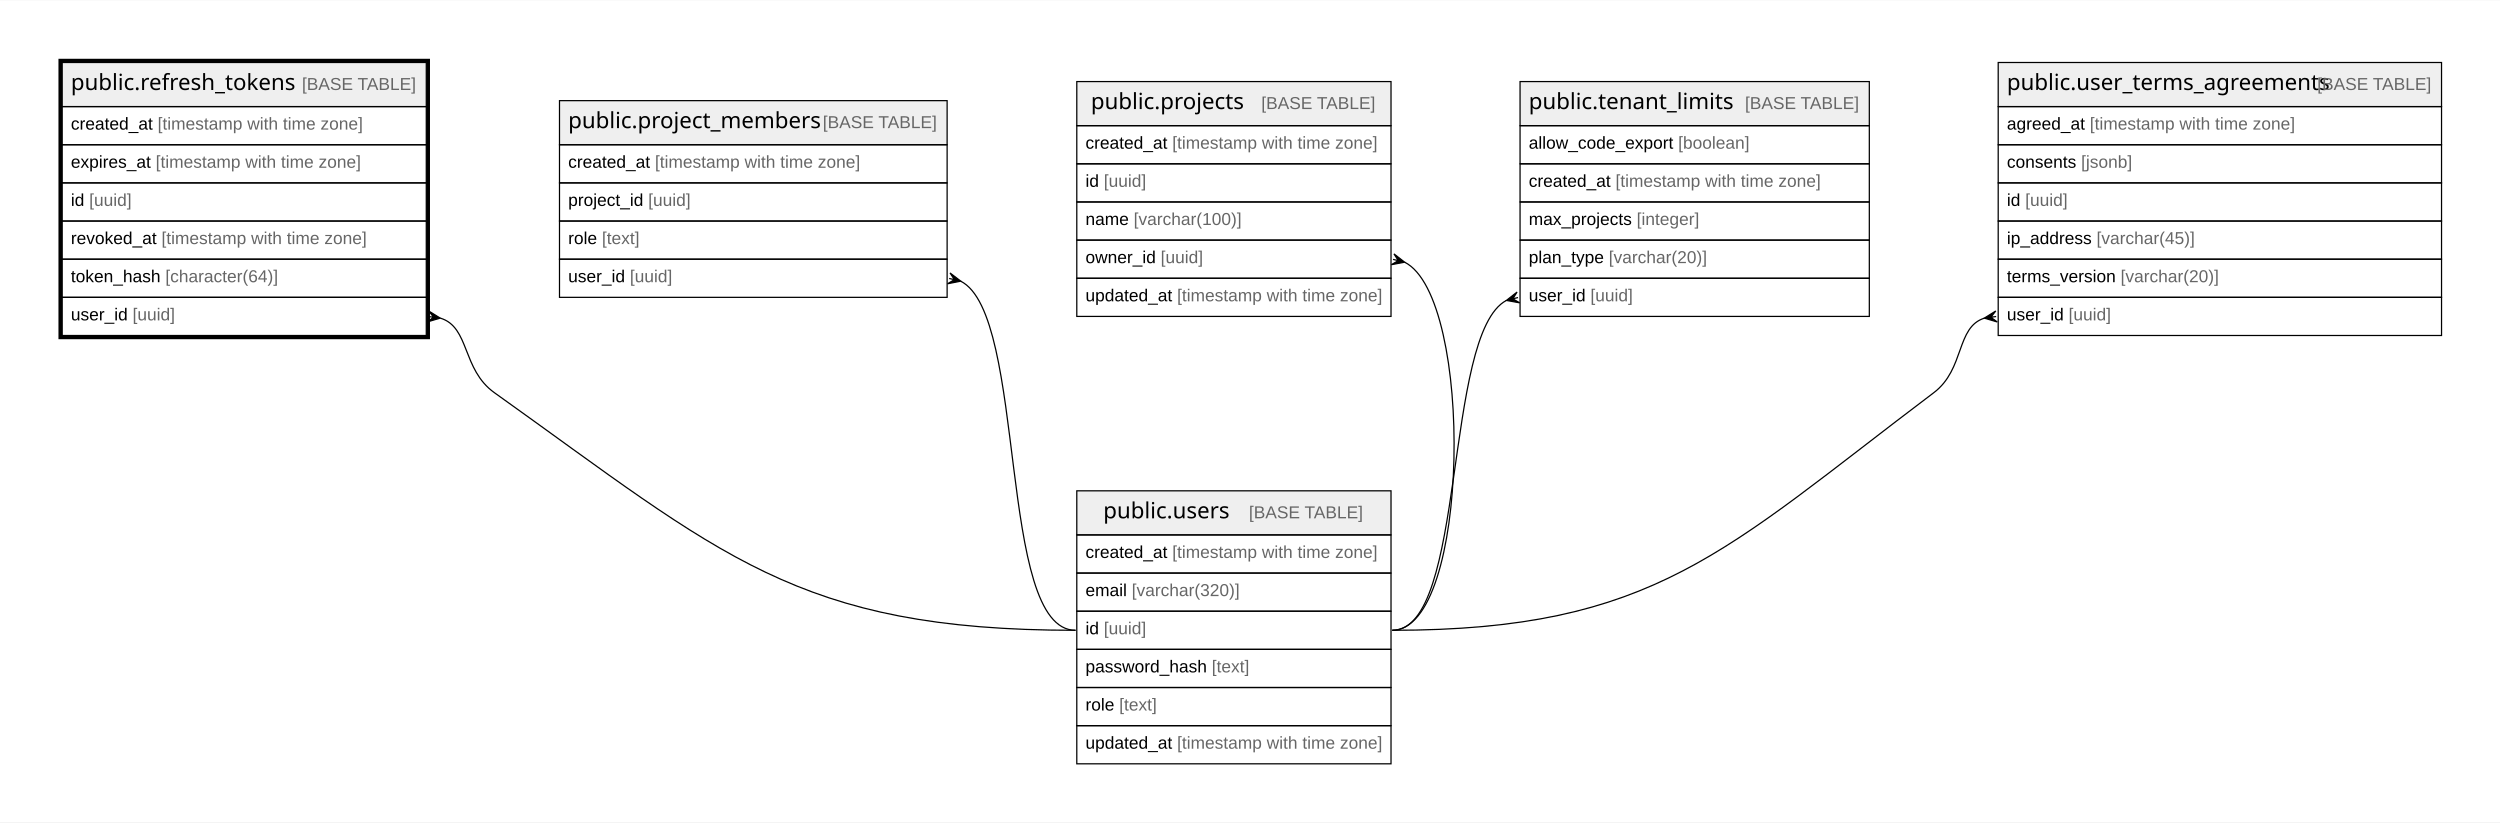
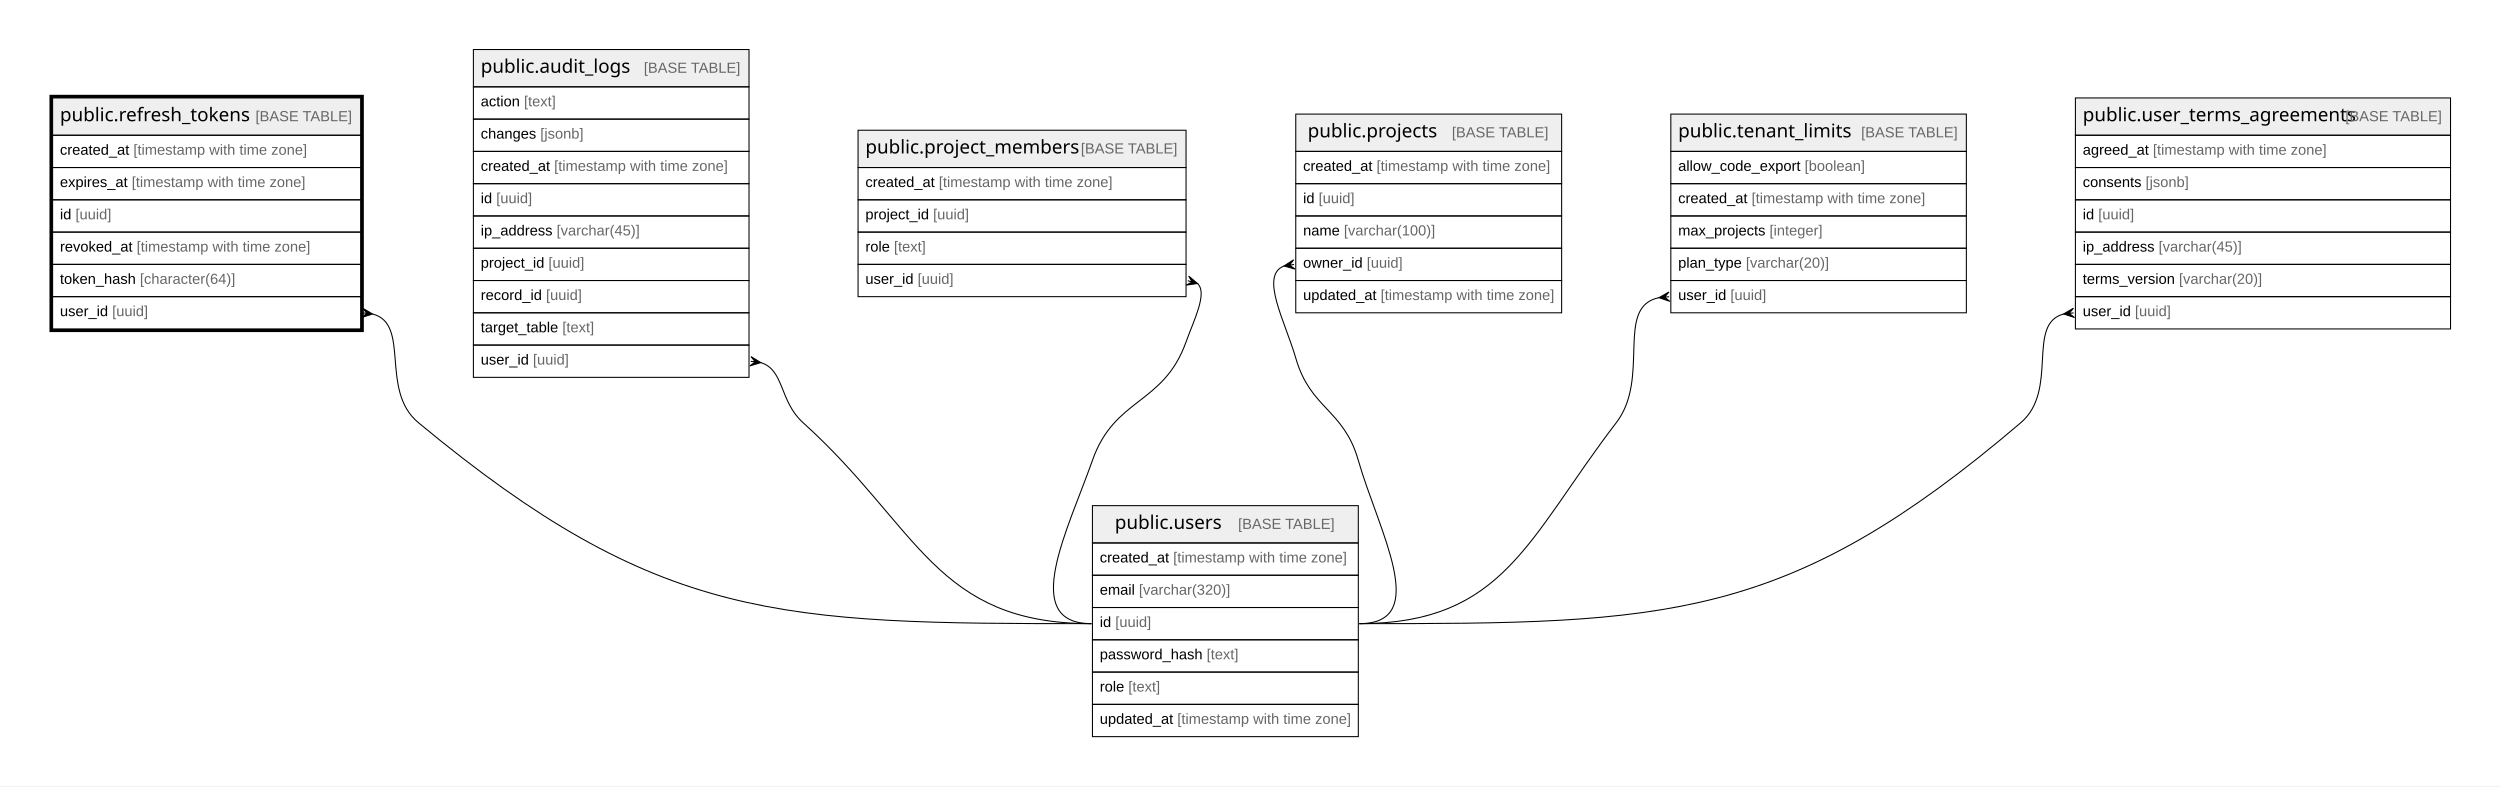
- <svg xmlns="http://www.w3.org/2000/svg" width="2018pt" height="664pt" viewBox="0.00 0.00 2018.33 663.60">
-   <g id="graph0" class="graph" transform="scale(1 1) rotate(0) translate(4 659.6)">
-     <polygon fill="white" stroke="none" points="-4,4 -4,-659.6 2014.33,-659.6 2014.33,4 -4,4" />
+ <svg xmlns="http://www.w3.org/2000/svg" width="2385pt" height="750pt" viewBox="0.00 0.00 2385.33 750.00">
+   <g id="graph0" class="graph" transform="scale(1 1) rotate(0) translate(4 746)">
+     <polygon fill="white" stroke="none" points="-4,4 -4,-746 2381.33,-746 2381.33,4 -4,4" />
    <g id="node1" class="node">
-       <polygon fill="#efefef" stroke="none" points="46.2,-573.8 46.2,-609.4 340.14,-609.4 340.14,-573.8 46.2,-573.8" />
-       <polygon fill="none" stroke="black" points="46.2,-573.8 46.2,-609.4 340.14,-609.4 340.14,-573.8 46.2,-573.8" />
-       <text text-anchor="start" x="53.2" y="-587.2" font-family="Arial Bold" font-size="18.00">public.refresh_tokens</text>
-       <text text-anchor="start" x="208.65" y="-587.2" font-family="Arial" font-size="14.00">    </text>
-       <text text-anchor="start" x="239.77" y="-587.2" font-family="Arial" font-size="14.00" fill="#666666">[BASE TABLE]</text>
-       <polygon fill="none" stroke="black" points="46.2,-543 46.2,-573.8 340.14,-573.8 340.14,-543 46.2,-543" />
-       <text text-anchor="start" x="53.2" y="-555.2" font-family="Arial" font-size="14.00">created_at </text>
-       <text text-anchor="start" x="123.25" y="-555.2" font-family="Arial" font-size="14.00" fill="#666666">[timestamp with time zone]</text>
-       <polygon fill="none" stroke="black" points="46.2,-512.2 46.2,-543 340.14,-543 340.14,-512.2 46.2,-512.2" />
-       <text text-anchor="start" x="53.2" y="-524.4" font-family="Arial" font-size="14.00">expires_at </text>
-       <text text-anchor="start" x="121.68" y="-524.4" font-family="Arial" font-size="14.00" fill="#666666">[timestamp with time zone]</text>
-       <polygon fill="none" stroke="black" points="46.2,-481.4 46.2,-512.2 340.14,-512.2 340.14,-481.4 46.2,-481.4" />
-       <text text-anchor="start" x="53.2" y="-493.6" font-family="Arial" font-size="14.00">id </text>
-       <text text-anchor="start" x="67.99" y="-493.6" font-family="Arial" font-size="14.00" fill="#666666">[uuid]</text>
-       <polygon fill="none" stroke="black" points="46.2,-450.6 46.2,-481.4 340.14,-481.4 340.14,-450.6 46.2,-450.6" />
-       <text text-anchor="start" x="53.2" y="-462.8" font-family="Arial" font-size="14.00">revoked_at </text>
-       <text text-anchor="start" x="126.36" y="-462.8" font-family="Arial" font-size="14.00" fill="#666666">[timestamp with time zone]</text>
-       <polygon fill="none" stroke="black" points="46.2,-419.8 46.2,-450.6 340.14,-450.6 340.14,-419.8 46.2,-419.8" />
-       <text text-anchor="start" x="53.2" y="-432" font-family="Arial" font-size="14.00">token_hash </text>
-       <text text-anchor="start" x="129.48" y="-432" font-family="Arial" font-size="14.00" fill="#666666">[character(64)]</text>
-       <polygon fill="none" stroke="black" points="46.2,-389 46.2,-419.8 340.14,-419.8 340.14,-389 46.2,-389" />
-       <text text-anchor="start" x="53.2" y="-401.2" font-family="Arial" font-size="14.00">user_id </text>
-       <text text-anchor="start" x="103.01" y="-401.2" font-family="Arial" font-size="14.00" fill="#666666">[uuid]</text>
-       <polygon fill="none" stroke="black" stroke-width="3" points="44.7,-387.5 44.7,-610.9 341.64,-610.9 341.64,-387.5 44.7,-387.5" />
+       <polygon fill="#efefef" stroke="none" points="46.2,-617 46.2,-652.6 340.14,-652.6 340.14,-617 46.2,-617" />
+       <polygon fill="none" stroke="black" points="46.2,-617 46.2,-652.6 340.14,-652.6 340.14,-617 46.2,-617" />
+       <text text-anchor="start" x="53.2" y="-630.4" font-family="Arial Bold" font-size="18.00">public.refresh_tokens</text>
+       <text text-anchor="start" x="208.65" y="-630.4" font-family="Arial" font-size="14.00">    </text>
+       <text text-anchor="start" x="239.77" y="-630.4" font-family="Arial" font-size="14.00" fill="#666666">[BASE TABLE]</text>
+       <polygon fill="none" stroke="black" points="46.2,-586.2 46.2,-617 340.14,-617 340.14,-586.2 46.2,-586.2" />
+       <text text-anchor="start" x="53.2" y="-598.4" font-family="Arial" font-size="14.00">created_at </text>
+       <text text-anchor="start" x="123.25" y="-598.4" font-family="Arial" font-size="14.00" fill="#666666">[timestamp with time zone]</text>
+       <polygon fill="none" stroke="black" points="46.2,-555.4 46.2,-586.2 340.14,-586.2 340.14,-555.4 46.2,-555.4" />
+       <text text-anchor="start" x="53.2" y="-567.6" font-family="Arial" font-size="14.00">expires_at </text>
+       <text text-anchor="start" x="121.68" y="-567.6" font-family="Arial" font-size="14.00" fill="#666666">[timestamp with time zone]</text>
+       <polygon fill="none" stroke="black" points="46.2,-524.6 46.2,-555.4 340.14,-555.4 340.14,-524.6 46.2,-524.6" />
+       <text text-anchor="start" x="53.2" y="-536.8" font-family="Arial" font-size="14.00">id </text>
+       <text text-anchor="start" x="67.99" y="-536.8" font-family="Arial" font-size="14.00" fill="#666666">[uuid]</text>
+       <polygon fill="none" stroke="black" points="46.2,-493.8 46.2,-524.6 340.14,-524.6 340.14,-493.8 46.2,-493.8" />
+       <text text-anchor="start" x="53.2" y="-506" font-family="Arial" font-size="14.00">revoked_at </text>
+       <text text-anchor="start" x="126.36" y="-506" font-family="Arial" font-size="14.00" fill="#666666">[timestamp with time zone]</text>
+       <polygon fill="none" stroke="black" points="46.2,-463 46.2,-493.8 340.14,-493.8 340.14,-463 46.2,-463" />
+       <text text-anchor="start" x="53.2" y="-475.2" font-family="Arial" font-size="14.00">token_hash </text>
+       <text text-anchor="start" x="129.48" y="-475.2" font-family="Arial" font-size="14.00" fill="#666666">[character(64)]</text>
+       <polygon fill="none" stroke="black" points="46.2,-432.2 46.2,-463 340.14,-463 340.14,-432.2 46.2,-432.2" />
+       <text text-anchor="start" x="53.2" y="-444.4" font-family="Arial" font-size="14.00">user_id </text>
+       <text text-anchor="start" x="103.01" y="-444.4" font-family="Arial" font-size="14.00" fill="#666666">[uuid]</text>
+       <polygon fill="none" stroke="black" stroke-width="3" points="44.7,-430.7 44.7,-654.1 341.64,-654.1 341.64,-430.7 44.7,-430.7" />
    </g>
    <g id="node2" class="node">
-       <polygon fill="#efefef" stroke="none" points="865.33,-228 865.33,-263.6 1119.01,-263.6 1119.01,-228 865.33,-228" />
-       <polygon fill="none" stroke="black" points="865.33,-228 865.33,-263.6 1119.01,-263.6 1119.01,-228 865.33,-228" />
-       <text text-anchor="start" x="886.68" y="-241.4" font-family="Arial Bold" font-size="18.00">public.users</text>
-       <text text-anchor="start" x="973.17" y="-241.4" font-family="Arial" font-size="14.00">    </text>
-       <text text-anchor="start" x="1004.29" y="-241.4" font-family="Arial" font-size="14.00" fill="#666666">[BASE TABLE]</text>
-       <polygon fill="none" stroke="black" points="865.33,-197.2 865.33,-228 1119.01,-228 1119.01,-197.2 865.33,-197.2" />
-       <text text-anchor="start" x="872.33" y="-209.4" font-family="Arial" font-size="14.00">created_at </text>
-       <text text-anchor="start" x="942.38" y="-209.4" font-family="Arial" font-size="14.00" fill="#666666">[timestamp with time zone]</text>
-       <polygon fill="none" stroke="black" points="865.33,-166.4 865.33,-197.2 1119.01,-197.2 1119.01,-166.4 865.33,-166.4" />
-       <text text-anchor="start" x="872.33" y="-178.6" font-family="Arial" font-size="14.00">email </text>
-       <text text-anchor="start" x="909.67" y="-178.6" font-family="Arial" font-size="14.00" fill="#666666">[varchar(320)]</text>
-       <polygon fill="none" stroke="black" points="865.33,-135.6 865.33,-166.4 1119.01,-166.4 1119.01,-135.6 865.33,-135.6" />
-       <text text-anchor="start" x="872.33" y="-147.8" font-family="Arial" font-size="14.00">id </text>
-       <text text-anchor="start" x="887.12" y="-147.8" font-family="Arial" font-size="14.00" fill="#666666">[uuid]</text>
-       <polygon fill="none" stroke="black" points="865.33,-104.8 865.33,-135.6 1119.01,-135.6 1119.01,-104.8 865.33,-104.8" />
-       <text text-anchor="start" x="872.33" y="-117" font-family="Arial" font-size="14.00">password_hash </text>
-       <text text-anchor="start" x="974.28" y="-117" font-family="Arial" font-size="14.00" fill="#666666">[text]</text>
-       <polygon fill="none" stroke="black" points="865.33,-74 865.33,-104.8 1119.01,-104.8 1119.01,-74 865.33,-74" />
-       <text text-anchor="start" x="872.33" y="-86.2" font-family="Arial" font-size="14.00">role </text>
-       <text text-anchor="start" x="899.56" y="-86.2" font-family="Arial" font-size="14.00" fill="#666666">[text]</text>
-       <polygon fill="none" stroke="black" points="865.33,-43.2 865.33,-74 1119.01,-74 1119.01,-43.2 865.33,-43.2" />
-       <text text-anchor="start" x="872.33" y="-55.4" font-family="Arial" font-size="14.00">updated_at </text>
-       <text text-anchor="start" x="946.29" y="-55.4" font-family="Arial" font-size="14.00" fill="#666666">[timestamp with time zone]</text>
+       <polygon fill="#efefef" stroke="none" points="1038.33,-228 1038.33,-263.6 1292.01,-263.6 1292.01,-228 1038.33,-228" />
+       <polygon fill="none" stroke="black" points="1038.33,-228 1038.33,-263.6 1292.01,-263.6 1292.01,-228 1038.33,-228" />
+       <text text-anchor="start" x="1059.68" y="-241.4" font-family="Arial Bold" font-size="18.00">public.users</text>
+       <text text-anchor="start" x="1146.17" y="-241.4" font-family="Arial" font-size="14.00">    </text>
+       <text text-anchor="start" x="1177.29" y="-241.4" font-family="Arial" font-size="14.00" fill="#666666">[BASE TABLE]</text>
+       <polygon fill="none" stroke="black" points="1038.33,-197.2 1038.33,-228 1292.01,-228 1292.01,-197.2 1038.33,-197.2" />
+       <text text-anchor="start" x="1045.33" y="-209.4" font-family="Arial" font-size="14.00">created_at </text>
+       <text text-anchor="start" x="1115.38" y="-209.4" font-family="Arial" font-size="14.00" fill="#666666">[timestamp with time zone]</text>
+       <polygon fill="none" stroke="black" points="1038.33,-166.4 1038.33,-197.2 1292.01,-197.2 1292.01,-166.4 1038.33,-166.4" />
+       <text text-anchor="start" x="1045.33" y="-178.6" font-family="Arial" font-size="14.00">email </text>
+       <text text-anchor="start" x="1082.67" y="-178.6" font-family="Arial" font-size="14.00" fill="#666666">[varchar(320)]</text>
+       <polygon fill="none" stroke="black" points="1038.33,-135.6 1038.33,-166.4 1292.01,-166.4 1292.01,-135.6 1038.33,-135.6" />
+       <text text-anchor="start" x="1045.33" y="-147.8" font-family="Arial" font-size="14.00">id </text>
+       <text text-anchor="start" x="1060.12" y="-147.8" font-family="Arial" font-size="14.00" fill="#666666">[uuid]</text>
+       <polygon fill="none" stroke="black" points="1038.33,-104.8 1038.33,-135.6 1292.01,-135.6 1292.01,-104.8 1038.33,-104.8" />
+       <text text-anchor="start" x="1045.33" y="-117" font-family="Arial" font-size="14.00">password_hash </text>
+       <text text-anchor="start" x="1147.28" y="-117" font-family="Arial" font-size="14.00" fill="#666666">[text]</text>
+       <polygon fill="none" stroke="black" points="1038.33,-74 1038.33,-104.8 1292.01,-104.8 1292.01,-74 1038.33,-74" />
+       <text text-anchor="start" x="1045.33" y="-86.2" font-family="Arial" font-size="14.00">role </text>
+       <text text-anchor="start" x="1072.56" y="-86.2" font-family="Arial" font-size="14.00" fill="#666666">[text]</text>
+       <polygon fill="none" stroke="black" points="1038.33,-43.2 1038.33,-74 1292.01,-74 1292.01,-43.2 1038.33,-43.2" />
+       <text text-anchor="start" x="1045.33" y="-55.4" font-family="Arial" font-size="14.00">updated_at </text>
+       <text text-anchor="start" x="1119.29" y="-55.4" font-family="Arial" font-size="14.00" fill="#666666">[timestamp with time zone]</text>
    </g>
    <g id="edge1" class="edge">
-       <path fill="none" stroke="black" d="M351.47,-403.03C375.42,-395.78 368.76,-361.63 395.17,-342.8 578.59,-212.02 639.06,-151 864.33,-151" />
-       <polygon fill="black" stroke="black" points="351.39,-403.04 340.88,-399.9 346.1,-403.74 341.8,-404.31 341.8,-404.31 341.8,-404.31 346.1,-403.74 342.07,-408.82 351.39,-403.04" />
+       <path fill="none" stroke="black" d="M351.37,-446.47C388.23,-437.22 357.83,-373.78 395.17,-342.8 624.42,-152.62 739.47,-151 1037.33,-151" />
+       <polygon fill="black" stroke="black" points="351.41,-446.46 340.98,-443.09 346.11,-447.05 341.81,-447.53 341.81,-447.53 341.81,-447.53 346.11,-447.05 341.97,-452.04 351.41,-446.46" />
    </g>
    <g id="node3" class="node">
-       <polygon fill="#efefef" stroke="none" points="447.7,-543 447.7,-578.6 760.64,-578.6 760.64,-543 447.7,-543" />
-       <polygon fill="none" stroke="black" points="447.7,-543 447.7,-578.6 760.64,-578.6 760.64,-543 447.7,-543" />
-       <text text-anchor="start" x="454.7" y="-556.4" font-family="Arial Bold" font-size="18.00">public.project_members</text>
-       <text text-anchor="start" x="629.15" y="-556.4" font-family="Arial" font-size="14.00">    </text>
-       <text text-anchor="start" x="660.27" y="-556.4" font-family="Arial" font-size="14.00" fill="#666666">[BASE TABLE]</text>
-       <polygon fill="none" stroke="black" points="447.7,-512.2 447.7,-543 760.64,-543 760.64,-512.2 447.7,-512.2" />
-       <text text-anchor="start" x="454.7" y="-524.4" font-family="Arial" font-size="14.00">created_at </text>
-       <text text-anchor="start" x="524.75" y="-524.4" font-family="Arial" font-size="14.00" fill="#666666">[timestamp with time zone]</text>
-       <polygon fill="none" stroke="black" points="447.7,-481.4 447.7,-512.2 760.64,-512.2 760.64,-481.4 447.7,-481.4" />
-       <text text-anchor="start" x="454.7" y="-493.6" font-family="Arial" font-size="14.00">project_id </text>
-       <text text-anchor="start" x="519.3" y="-493.6" font-family="Arial" font-size="14.00" fill="#666666">[uuid]</text>
-       <polygon fill="none" stroke="black" points="447.7,-450.6 447.7,-481.4 760.64,-481.4 760.64,-450.6 447.7,-450.6" />
-       <text text-anchor="start" x="454.7" y="-462.8" font-family="Arial" font-size="14.00">role </text>
-       <text text-anchor="start" x="481.94" y="-462.8" font-family="Arial" font-size="14.00" fill="#666666">[text]</text>
-       <polygon fill="none" stroke="black" points="447.7,-419.8 447.7,-450.6 760.64,-450.6 760.64,-419.8 447.7,-419.8" />
-       <text text-anchor="start" x="454.7" y="-432" font-family="Arial" font-size="14.00">user_id </text>
-       <text text-anchor="start" x="504.51" y="-432" font-family="Arial" font-size="14.00" fill="#666666">[uuid]</text>
+       <polygon fill="#efefef" stroke="none" points="447.68,-663.2 447.68,-698.8 710.66,-698.8 710.66,-663.2 447.68,-663.2" />
+       <polygon fill="none" stroke="black" points="447.68,-663.2 447.68,-698.8 710.66,-698.8 710.66,-663.2 447.68,-663.2" />
+       <text text-anchor="start" x="454.68" y="-676.6" font-family="Arial Bold" font-size="18.00">public.audit_logs</text>
+       <text text-anchor="start" x="579.17" y="-676.6" font-family="Arial" font-size="14.00">    </text>
+       <text text-anchor="start" x="610.29" y="-676.6" font-family="Arial" font-size="14.00" fill="#666666">[BASE TABLE]</text>
+       <polygon fill="none" stroke="black" points="447.68,-632.4 447.68,-663.2 710.66,-663.2 710.66,-632.4 447.68,-632.4" />
+       <text text-anchor="start" x="454.68" y="-644.6" font-family="Arial" font-size="14.00">action </text>
+       <text text-anchor="start" x="495.93" y="-644.6" font-family="Arial" font-size="14.00" fill="#666666">[text]</text>
+       <polygon fill="none" stroke="black" points="447.68,-601.6 447.68,-632.4 710.66,-632.4 710.66,-601.6 447.68,-601.6" />
+       <text text-anchor="start" x="454.68" y="-613.8" font-family="Arial" font-size="14.00">changes </text>
+       <text text-anchor="start" x="511.5" y="-613.8" font-family="Arial" font-size="14.00" fill="#666666">[jsonb]</text>
+       <polygon fill="none" stroke="black" points="447.68,-570.8 447.68,-601.6 710.66,-601.6 710.66,-570.8 447.68,-570.8" />
+       <text text-anchor="start" x="454.68" y="-583" font-family="Arial" font-size="14.00">created_at </text>
+       <text text-anchor="start" x="524.73" y="-583" font-family="Arial" font-size="14.00" fill="#666666">[timestamp with time zone]</text>
+       <polygon fill="none" stroke="black" points="447.68,-540 447.68,-570.8 710.66,-570.8 710.66,-540 447.68,-540" />
+       <text text-anchor="start" x="454.68" y="-552.2" font-family="Arial" font-size="14.00">id </text>
+       <text text-anchor="start" x="469.47" y="-552.2" font-family="Arial" font-size="14.00" fill="#666666">[uuid]</text>
+       <polygon fill="none" stroke="black" points="447.68,-509.2 447.68,-540 710.66,-540 710.66,-509.2 447.68,-509.2" />
+       <text text-anchor="start" x="454.68" y="-521.4" font-family="Arial" font-size="14.00">ip_address </text>
+       <text text-anchor="start" x="527.06" y="-521.4" font-family="Arial" font-size="14.00" fill="#666666">[varchar(45)]</text>
+       <polygon fill="none" stroke="black" points="447.68,-478.4 447.68,-509.2 710.66,-509.2 710.66,-478.4 447.68,-478.4" />
+       <text text-anchor="start" x="454.68" y="-490.6" font-family="Arial" font-size="14.00">project_id </text>
+       <text text-anchor="start" x="519.27" y="-490.6" font-family="Arial" font-size="14.00" fill="#666666">[uuid]</text>
+       <polygon fill="none" stroke="black" points="447.68,-447.6 447.68,-478.4 710.66,-478.4 710.66,-447.6 447.68,-447.6" />
+       <text text-anchor="start" x="454.68" y="-459.8" font-family="Arial" font-size="14.00">record_id </text>
+       <text text-anchor="start" x="516.94" y="-459.8" font-family="Arial" font-size="14.00" fill="#666666">[uuid]</text>
+       <polygon fill="none" stroke="black" points="447.68,-416.8 447.68,-447.6 710.66,-447.6 710.66,-416.8 447.68,-416.8" />
+       <text text-anchor="start" x="454.68" y="-429" font-family="Arial" font-size="14.00">target_table </text>
+       <text text-anchor="start" x="532.52" y="-429" font-family="Arial" font-size="14.00" fill="#666666">[text]</text>
+       <polygon fill="none" stroke="black" points="447.68,-386 447.68,-416.8 710.66,-416.8 710.66,-386 447.68,-386" />
+       <text text-anchor="start" x="454.68" y="-398.2" font-family="Arial" font-size="14.00">user_id </text>
+       <text text-anchor="start" x="504.49" y="-398.2" font-family="Arial" font-size="14.00" fill="#666666">[uuid]</text>
    </g>
    <g id="edge2" class="edge">
-       <path fill="none" stroke="black" d="M771.47,-432.91C825.73,-406.02 800.72,-151 864.33,-151" />
-       <polygon fill="black" stroke="black" points="771.7,-432.86 760.94,-430.74 766.51,-434.07 762.29,-435.05 762.29,-435.05 762.29,-435.05 766.51,-434.07 762.98,-439.51 771.7,-432.86" />
+       <path fill="none" stroke="black" d="M721.77,-400.1C744.36,-393.5 739.53,-363.22 762.17,-342.8 872.85,-242.94 888.26,-151 1037.33,-151" />
+       <polygon fill="black" stroke="black" points="721.91,-400.08 711.42,-396.89 716.62,-400.76 712.32,-401.31 712.32,-401.31 712.32,-401.31 716.62,-400.76 712.56,-405.82 721.91,-400.08" />
    </g>
    <g id="node4" class="node">
-       <polygon fill="#efefef" stroke="none" points="865.33,-558.4 865.33,-594 1119.01,-594 1119.01,-558.4 865.33,-558.4" />
-       <polygon fill="none" stroke="black" points="865.33,-558.4 865.33,-594 1119.01,-594 1119.01,-558.4 865.33,-558.4" />
-       <text text-anchor="start" x="876.69" y="-571.8" font-family="Arial Bold" font-size="18.00">public.projects</text>
-       <text text-anchor="start" x="983.16" y="-571.8" font-family="Arial" font-size="14.00">    </text>
-       <text text-anchor="start" x="1014.28" y="-571.8" font-family="Arial" font-size="14.00" fill="#666666">[BASE TABLE]</text>
-       <polygon fill="none" stroke="black" points="865.33,-527.6 865.33,-558.4 1119.01,-558.4 1119.01,-527.6 865.33,-527.6" />
-       <text text-anchor="start" x="872.33" y="-539.8" font-family="Arial" font-size="14.00">created_at </text>
-       <text text-anchor="start" x="942.38" y="-539.8" font-family="Arial" font-size="14.00" fill="#666666">[timestamp with time zone]</text>
-       <polygon fill="none" stroke="black" points="865.33,-496.8 865.33,-527.6 1119.01,-527.6 1119.01,-496.8 865.33,-496.8" />
-       <text text-anchor="start" x="872.33" y="-509" font-family="Arial" font-size="14.00">id </text>
-       <text text-anchor="start" x="887.12" y="-509" font-family="Arial" font-size="14.00" fill="#666666">[uuid]</text>
-       <polygon fill="none" stroke="black" points="865.33,-466 865.33,-496.8 1119.01,-496.8 1119.01,-466 865.33,-466" />
-       <text text-anchor="start" x="872.33" y="-478.2" font-family="Arial" font-size="14.00">name </text>
-       <text text-anchor="start" x="911.24" y="-478.2" font-family="Arial" font-size="14.00" fill="#666666">[varchar(100)]</text>
-       <polygon fill="none" stroke="black" points="865.33,-435.2 865.33,-466 1119.01,-466 1119.01,-435.2 865.33,-435.2" />
-       <text text-anchor="start" x="872.33" y="-447.4" font-family="Arial" font-size="14.00">owner_id </text>
-       <text text-anchor="start" x="933.03" y="-447.4" font-family="Arial" font-size="14.00" fill="#666666">[uuid]</text>
-       <polygon fill="none" stroke="black" points="865.33,-404.4 865.33,-435.2 1119.01,-435.2 1119.01,-404.4 865.33,-404.4" />
-       <text text-anchor="start" x="872.33" y="-416.6" font-family="Arial" font-size="14.00">updated_at </text>
-       <text text-anchor="start" x="946.29" y="-416.6" font-family="Arial" font-size="14.00" fill="#666666">[timestamp with time zone]</text>
+       <polygon fill="#efefef" stroke="none" points="814.7,-586.2 814.7,-621.8 1127.64,-621.8 1127.64,-586.2 814.7,-586.2" />
+       <polygon fill="none" stroke="black" points="814.7,-586.2 814.7,-621.8 1127.64,-621.8 1127.64,-586.2 814.7,-586.2" />
+       <text text-anchor="start" x="821.7" y="-599.6" font-family="Arial Bold" font-size="18.00">public.project_members</text>
+       <text text-anchor="start" x="996.15" y="-599.6" font-family="Arial" font-size="14.00">    </text>
+       <text text-anchor="start" x="1027.27" y="-599.6" font-family="Arial" font-size="14.00" fill="#666666">[BASE TABLE]</text>
+       <polygon fill="none" stroke="black" points="814.7,-555.4 814.7,-586.2 1127.64,-586.2 1127.64,-555.4 814.7,-555.4" />
+       <text text-anchor="start" x="821.7" y="-567.6" font-family="Arial" font-size="14.00">created_at </text>
+       <text text-anchor="start" x="891.75" y="-567.6" font-family="Arial" font-size="14.00" fill="#666666">[timestamp with time zone]</text>
+       <polygon fill="none" stroke="black" points="814.7,-524.6 814.7,-555.4 1127.64,-555.4 1127.64,-524.6 814.7,-524.6" />
+       <text text-anchor="start" x="821.7" y="-536.8" font-family="Arial" font-size="14.00">project_id </text>
+       <text text-anchor="start" x="886.3" y="-536.8" font-family="Arial" font-size="14.00" fill="#666666">[uuid]</text>
+       <polygon fill="none" stroke="black" points="814.7,-493.8 814.7,-524.6 1127.64,-524.6 1127.64,-493.8 814.7,-493.8" />
+       <text text-anchor="start" x="821.7" y="-506" font-family="Arial" font-size="14.00">role </text>
+       <text text-anchor="start" x="848.94" y="-506" font-family="Arial" font-size="14.00" fill="#666666">[text]</text>
+       <polygon fill="none" stroke="black" points="814.7,-463 814.7,-493.8 1127.64,-493.8 1127.64,-463 814.7,-463" />
+       <text text-anchor="start" x="821.7" y="-475.2" font-family="Arial" font-size="14.00">user_id </text>
+       <text text-anchor="start" x="871.51" y="-475.2" font-family="Arial" font-size="14.00" fill="#666666">[uuid]</text>
    </g>
    <g id="edge3" class="edge">
-       <path fill="none" stroke="black" d="M1129.99,-448.19C1186.4,-419.83 1183.08,-151 1120.01,-151" />
-       <polygon fill="black" stroke="black" points="1130.06,-448.17 1119.28,-446.15 1124.87,-449.43 1120.66,-450.44 1120.66,-450.44 1120.66,-450.44 1124.87,-449.43 1121.39,-454.9 1130.06,-448.17" />
+       <path fill="none" stroke="black" d="M1138.41,-475.6C1148.68,-466.97 1134.89,-440.12 1127.64,-419.8 1106.11,-359.51 1059.53,-367.2 1038.33,-306.8 1015.39,-241.46 968.08,-151 1037.33,-151" />
+       <polygon fill="black" stroke="black" points="1138.57,-475.56 1127.72,-473.98 1133.44,-477.02 1129.28,-478.22 1129.28,-478.22 1129.28,-478.22 1133.44,-477.02 1130.2,-482.63 1138.57,-475.56" />
    </g>
    <g id="node5" class="node">
-       <polygon fill="#efefef" stroke="none" points="1223.19,-558.4 1223.19,-594 1505.16,-594 1505.16,-558.4 1223.19,-558.4" />
-       <polygon fill="none" stroke="black" points="1223.19,-558.4 1223.19,-594 1505.16,-594 1505.16,-558.4 1223.19,-558.4" />
-       <text text-anchor="start" x="1230.19" y="-571.8" font-family="Arial Bold" font-size="18.00">public.tenant_limits</text>
-       <text text-anchor="start" x="1373.67" y="-571.8" font-family="Arial" font-size="14.00">    </text>
-       <text text-anchor="start" x="1404.78" y="-571.8" font-family="Arial" font-size="14.00" fill="#666666">[BASE TABLE]</text>
-       <polygon fill="none" stroke="black" points="1223.19,-527.6 1223.19,-558.4 1505.16,-558.4 1505.16,-527.6 1223.19,-527.6" />
-       <text text-anchor="start" x="1230.19" y="-539.8" font-family="Arial" font-size="14.00">allow_code_export </text>
-       <text text-anchor="start" x="1350.82" y="-539.8" font-family="Arial" font-size="14.00" fill="#666666">[boolean]</text>
-       <polygon fill="none" stroke="black" points="1223.19,-496.8 1223.19,-527.6 1505.16,-527.6 1505.16,-496.8 1223.19,-496.8" />
-       <text text-anchor="start" x="1230.19" y="-509" font-family="Arial" font-size="14.00">created_at </text>
-       <text text-anchor="start" x="1300.23" y="-509" font-family="Arial" font-size="14.00" fill="#666666">[timestamp with time zone]</text>
-       <polygon fill="none" stroke="black" points="1223.19,-466 1223.19,-496.8 1505.16,-496.8 1505.16,-466 1223.19,-466" />
-       <text text-anchor="start" x="1230.19" y="-478.2" font-family="Arial" font-size="14.00">max_projects </text>
-       <text text-anchor="start" x="1317.33" y="-478.2" font-family="Arial" font-size="14.00" fill="#666666">[integer]</text>
-       <polygon fill="none" stroke="black" points="1223.19,-435.2 1223.19,-466 1505.16,-466 1505.16,-435.2 1223.19,-435.2" />
-       <text text-anchor="start" x="1230.19" y="-447.4" font-family="Arial" font-size="14.00">plan_type </text>
-       <text text-anchor="start" x="1294.79" y="-447.4" font-family="Arial" font-size="14.00" fill="#666666">[varchar(20)]</text>
-       <polygon fill="none" stroke="black" points="1223.19,-404.4 1223.19,-435.2 1505.16,-435.2 1505.16,-404.4 1223.19,-404.4" />
-       <text text-anchor="start" x="1230.19" y="-416.6" font-family="Arial" font-size="14.00">user_id </text>
-       <text text-anchor="start" x="1279.99" y="-416.6" font-family="Arial" font-size="14.00" fill="#666666">[uuid]</text>
+       <polygon fill="#efefef" stroke="none" points="1232.33,-601.6 1232.33,-637.2 1486.01,-637.2 1486.01,-601.6 1232.33,-601.6" />
+       <polygon fill="none" stroke="black" points="1232.33,-601.6 1232.33,-637.2 1486.01,-637.2 1486.01,-601.6 1232.33,-601.6" />
+       <text text-anchor="start" x="1243.69" y="-615" font-family="Arial Bold" font-size="18.00">public.projects</text>
+       <text text-anchor="start" x="1350.16" y="-615" font-family="Arial" font-size="14.00">    </text>
+       <text text-anchor="start" x="1381.28" y="-615" font-family="Arial" font-size="14.00" fill="#666666">[BASE TABLE]</text>
+       <polygon fill="none" stroke="black" points="1232.33,-570.8 1232.33,-601.6 1486.01,-601.6 1486.01,-570.8 1232.33,-570.8" />
+       <text text-anchor="start" x="1239.33" y="-583" font-family="Arial" font-size="14.00">created_at </text>
+       <text text-anchor="start" x="1309.38" y="-583" font-family="Arial" font-size="14.00" fill="#666666">[timestamp with time zone]</text>
+       <polygon fill="none" stroke="black" points="1232.33,-540 1232.33,-570.8 1486.01,-570.8 1486.01,-540 1232.33,-540" />
+       <text text-anchor="start" x="1239.33" y="-552.2" font-family="Arial" font-size="14.00">id </text>
+       <text text-anchor="start" x="1254.12" y="-552.2" font-family="Arial" font-size="14.00" fill="#666666">[uuid]</text>
+       <polygon fill="none" stroke="black" points="1232.33,-509.2 1232.33,-540 1486.01,-540 1486.01,-509.2 1232.33,-509.2" />
+       <text text-anchor="start" x="1239.33" y="-521.4" font-family="Arial" font-size="14.00">name </text>
+       <text text-anchor="start" x="1278.24" y="-521.4" font-family="Arial" font-size="14.00" fill="#666666">[varchar(100)]</text>
+       <polygon fill="none" stroke="black" points="1232.33,-478.4 1232.33,-509.2 1486.01,-509.2 1486.01,-478.4 1232.33,-478.4" />
+       <text text-anchor="start" x="1239.33" y="-490.6" font-family="Arial" font-size="14.00">owner_id </text>
+       <text text-anchor="start" x="1300.03" y="-490.6" font-family="Arial" font-size="14.00" fill="#666666">[uuid]</text>
+       <polygon fill="none" stroke="black" points="1232.33,-447.6 1232.33,-478.4 1486.01,-478.4 1486.01,-447.6 1232.33,-447.6" />
+       <text text-anchor="start" x="1239.33" y="-459.8" font-family="Arial" font-size="14.00">updated_at </text>
+       <text text-anchor="start" x="1313.29" y="-459.8" font-family="Arial" font-size="14.00" fill="#666666">[timestamp with time zone]</text>
    </g>
    <g id="edge4" class="edge">
-       <path fill="none" stroke="black" d="M1212.16,-417.31C1160.9,-390.21 1180.3,-151 1120.01,-151" />
-       <polygon fill="black" stroke="black" points="1212.16,-417.31 1220.78,-424.09 1217.33,-418.6 1221.54,-419.64 1221.54,-419.64 1221.54,-419.64 1217.33,-418.6 1222.94,-415.35 1212.16,-417.31" />
+       <path fill="none" stroke="black" d="M1221.28,-492.28C1197.44,-483.53 1222.46,-438.71 1232.33,-404.4 1246.38,-355.54 1278.08,-355.7 1292.01,-306.8 1310.99,-240.21 1362.26,-151 1293.01,-151" />
+       <polygon fill="black" stroke="black" points="1221.11,-492.26 1230.33,-498.2 1226.39,-493.05 1230.67,-493.7 1230.67,-493.7 1230.67,-493.7 1226.39,-493.05 1231.67,-489.3 1221.11,-492.26" />
    </g>
    <g id="node6" class="node">
-       <polygon fill="#efefef" stroke="none" points="1609.21,-573.8 1609.21,-609.4 1967.13,-609.4 1967.13,-573.8 1609.21,-573.8" />
-       <polygon fill="none" stroke="black" points="1609.21,-573.8 1609.21,-609.4 1967.13,-609.4 1967.13,-573.8 1609.21,-573.8" />
-       <text text-anchor="start" x="1616.21" y="-587.2" font-family="Arial Bold" font-size="18.00">public.user_terms_agreements</text>
-       <text text-anchor="start" x="1835.64" y="-587.2" font-family="Arial" font-size="14.00">    </text>
-       <text text-anchor="start" x="1866.76" y="-587.2" font-family="Arial" font-size="14.00" fill="#666666">[BASE TABLE]</text>
-       <polygon fill="none" stroke="black" points="1609.21,-543 1609.21,-573.8 1967.13,-573.8 1967.13,-543 1609.21,-543" />
-       <text text-anchor="start" x="1616.21" y="-555.2" font-family="Arial" font-size="14.00">agreed_at </text>
-       <text text-anchor="start" x="1683.16" y="-555.2" font-family="Arial" font-size="14.00" fill="#666666">[timestamp with time zone]</text>
-       <polygon fill="none" stroke="black" points="1609.21,-512.2 1609.21,-543 1967.13,-543 1967.13,-512.2 1609.21,-512.2" />
-       <text text-anchor="start" x="1616.21" y="-524.4" font-family="Arial" font-size="14.00">consents </text>
-       <text text-anchor="start" x="1676.14" y="-524.4" font-family="Arial" font-size="14.00" fill="#666666">[jsonb]</text>
-       <polygon fill="none" stroke="black" points="1609.21,-481.4 1609.21,-512.2 1967.13,-512.2 1967.13,-481.4 1609.21,-481.4" />
-       <text text-anchor="start" x="1616.21" y="-493.6" font-family="Arial" font-size="14.00">id </text>
-       <text text-anchor="start" x="1631" y="-493.6" font-family="Arial" font-size="14.00" fill="#666666">[uuid]</text>
-       <polygon fill="none" stroke="black" points="1609.21,-450.6 1609.21,-481.4 1967.13,-481.4 1967.13,-450.6 1609.21,-450.6" />
-       <text text-anchor="start" x="1616.21" y="-462.8" font-family="Arial" font-size="14.00">ip_address </text>
-       <text text-anchor="start" x="1688.59" y="-462.8" font-family="Arial" font-size="14.00" fill="#666666">[varchar(45)]</text>
-       <polygon fill="none" stroke="black" points="1609.21,-419.8 1609.21,-450.6 1967.13,-450.6 1967.13,-419.8 1609.21,-419.8" />
-       <text text-anchor="start" x="1616.21" y="-432" font-family="Arial" font-size="14.00">terms_version </text>
-       <text text-anchor="start" x="1708.02" y="-432" font-family="Arial" font-size="14.00" fill="#666666">[varchar(20)]</text>
-       <polygon fill="none" stroke="black" points="1609.21,-389 1609.21,-419.8 1967.13,-419.8 1967.13,-389 1609.21,-389" />
-       <text text-anchor="start" x="1616.21" y="-401.2" font-family="Arial" font-size="14.00">user_id </text>
-       <text text-anchor="start" x="1666.02" y="-401.2" font-family="Arial" font-size="14.00" fill="#666666">[uuid]</text>
+       <polygon fill="#efefef" stroke="none" points="1590.19,-601.6 1590.19,-637.2 1872.16,-637.2 1872.16,-601.6 1590.19,-601.6" />
+       <polygon fill="none" stroke="black" points="1590.19,-601.6 1590.19,-637.2 1872.16,-637.2 1872.16,-601.6 1590.19,-601.6" />
+       <text text-anchor="start" x="1597.19" y="-615" font-family="Arial Bold" font-size="18.00">public.tenant_limits</text>
+       <text text-anchor="start" x="1740.67" y="-615" font-family="Arial" font-size="14.00">    </text>
+       <text text-anchor="start" x="1771.78" y="-615" font-family="Arial" font-size="14.00" fill="#666666">[BASE TABLE]</text>
+       <polygon fill="none" stroke="black" points="1590.19,-570.8 1590.19,-601.6 1872.16,-601.6 1872.16,-570.8 1590.19,-570.8" />
+       <text text-anchor="start" x="1597.19" y="-583" font-family="Arial" font-size="14.00">allow_code_export </text>
+       <text text-anchor="start" x="1717.82" y="-583" font-family="Arial" font-size="14.00" fill="#666666">[boolean]</text>
+       <polygon fill="none" stroke="black" points="1590.19,-540 1590.19,-570.8 1872.16,-570.8 1872.16,-540 1590.19,-540" />
+       <text text-anchor="start" x="1597.19" y="-552.2" font-family="Arial" font-size="14.00">created_at </text>
+       <text text-anchor="start" x="1667.23" y="-552.2" font-family="Arial" font-size="14.00" fill="#666666">[timestamp with time zone]</text>
+       <polygon fill="none" stroke="black" points="1590.19,-509.2 1590.19,-540 1872.16,-540 1872.16,-509.2 1590.19,-509.2" />
+       <text text-anchor="start" x="1597.19" y="-521.4" font-family="Arial" font-size="14.00">max_projects </text>
+       <text text-anchor="start" x="1684.33" y="-521.4" font-family="Arial" font-size="14.00" fill="#666666">[integer]</text>
+       <polygon fill="none" stroke="black" points="1590.19,-478.4 1590.19,-509.2 1872.16,-509.2 1872.16,-478.4 1590.19,-478.4" />
+       <text text-anchor="start" x="1597.19" y="-490.6" font-family="Arial" font-size="14.00">plan_type </text>
+       <text text-anchor="start" x="1661.79" y="-490.6" font-family="Arial" font-size="14.00" fill="#666666">[varchar(20)]</text>
+       <polygon fill="none" stroke="black" points="1590.19,-447.6 1590.19,-478.4 1872.16,-478.4 1872.16,-447.6 1590.19,-447.6" />
+       <text text-anchor="start" x="1597.19" y="-459.8" font-family="Arial" font-size="14.00">user_id </text>
+       <text text-anchor="start" x="1646.99" y="-459.8" font-family="Arial" font-size="14.00" fill="#666666">[uuid]</text>
    </g>
    <g id="edge5" class="edge">
-       <path fill="none" stroke="black" d="M1598.17,-403.03C1574.99,-395.83 1582.45,-361.87 1557.17,-342.8 1387.77,-215.05 1332.18,-151 1120.01,-151" />
-       <polygon fill="black" stroke="black" points="1597.97,-403.01 1607.27,-408.81 1603.26,-403.73 1607.55,-404.31 1607.55,-404.31 1607.55,-404.31 1603.26,-403.73 1608.49,-399.9 1597.97,-403.01" />
+       <path fill="none" stroke="black" d="M1578.9,-462.05C1536.43,-453.28 1571.14,-385.8 1538.17,-342.8 1453.99,-233.02 1431.35,-151 1293.01,-151" />
+       <polygon fill="black" stroke="black" points="1578.89,-462.05 1588.44,-467.45 1584.21,-462.54 1588.52,-462.94 1588.52,-462.94 1588.52,-462.94 1584.21,-462.54 1589.27,-458.49 1578.89,-462.05" />
+     </g>
+     <g id="node7" class="node">
+       <polygon fill="#efefef" stroke="none" points="1976.21,-617 1976.21,-652.6 2334.13,-652.6 2334.13,-617 1976.21,-617" />
+       <polygon fill="none" stroke="black" points="1976.21,-617 1976.21,-652.6 2334.13,-652.6 2334.13,-617 1976.21,-617" />
+       <text text-anchor="start" x="1983.21" y="-630.4" font-family="Arial Bold" font-size="18.00">public.user_terms_agreements</text>
+       <text text-anchor="start" x="2202.64" y="-630.4" font-family="Arial" font-size="14.00">    </text>
+       <text text-anchor="start" x="2233.76" y="-630.4" font-family="Arial" font-size="14.00" fill="#666666">[BASE TABLE]</text>
+       <polygon fill="none" stroke="black" points="1976.21,-586.2 1976.21,-617 2334.13,-617 2334.13,-586.2 1976.21,-586.2" />
+       <text text-anchor="start" x="1983.21" y="-598.4" font-family="Arial" font-size="14.00">agreed_at </text>
+       <text text-anchor="start" x="2050.16" y="-598.4" font-family="Arial" font-size="14.00" fill="#666666">[timestamp with time zone]</text>
+       <polygon fill="none" stroke="black" points="1976.21,-555.4 1976.21,-586.2 2334.13,-586.2 2334.13,-555.4 1976.21,-555.4" />
+       <text text-anchor="start" x="1983.21" y="-567.6" font-family="Arial" font-size="14.00">consents </text>
+       <text text-anchor="start" x="2043.14" y="-567.6" font-family="Arial" font-size="14.00" fill="#666666">[jsonb]</text>
+       <polygon fill="none" stroke="black" points="1976.21,-524.6 1976.21,-555.4 2334.13,-555.4 2334.13,-524.6 1976.21,-524.6" />
+       <text text-anchor="start" x="1983.21" y="-536.8" font-family="Arial" font-size="14.00">id </text>
+       <text text-anchor="start" x="1998" y="-536.8" font-family="Arial" font-size="14.00" fill="#666666">[uuid]</text>
+       <polygon fill="none" stroke="black" points="1976.21,-493.8 1976.21,-524.6 2334.13,-524.6 2334.13,-493.8 1976.21,-493.8" />
+       <text text-anchor="start" x="1983.21" y="-506" font-family="Arial" font-size="14.00">ip_address </text>
+       <text text-anchor="start" x="2055.59" y="-506" font-family="Arial" font-size="14.00" fill="#666666">[varchar(45)]</text>
+       <polygon fill="none" stroke="black" points="1976.21,-463 1976.21,-493.8 2334.13,-493.8 2334.13,-463 1976.21,-463" />
+       <text text-anchor="start" x="1983.21" y="-475.2" font-family="Arial" font-size="14.00">terms_version </text>
+       <text text-anchor="start" x="2075.02" y="-475.2" font-family="Arial" font-size="14.00" fill="#666666">[varchar(20)]</text>
+       <polygon fill="none" stroke="black" points="1976.21,-432.2 1976.21,-463 2334.13,-463 2334.13,-432.2 1976.21,-432.2" />
+       <text text-anchor="start" x="1983.21" y="-444.4" font-family="Arial" font-size="14.00">user_id </text>
+       <text text-anchor="start" x="2033.02" y="-444.4" font-family="Arial" font-size="14.00" fill="#666666">[uuid]</text>
+     </g>
+     <g id="edge6" class="edge">
+       <path fill="none" stroke="black" d="M1965.13,-446.47C1928.93,-437.24 1960.66,-373.93 1924.17,-342.8 1701.13,-152.52 1586.19,-151 1293.01,-151" />
+       <polygon fill="black" stroke="black" points="1964.94,-446.45 1974.38,-452.03 1970.24,-447.04 1974.55,-447.53 1974.55,-447.53 1974.55,-447.53 1970.24,-447.04 1975.38,-443.09 1964.94,-446.45" />
    </g>
  </g>
</svg>
